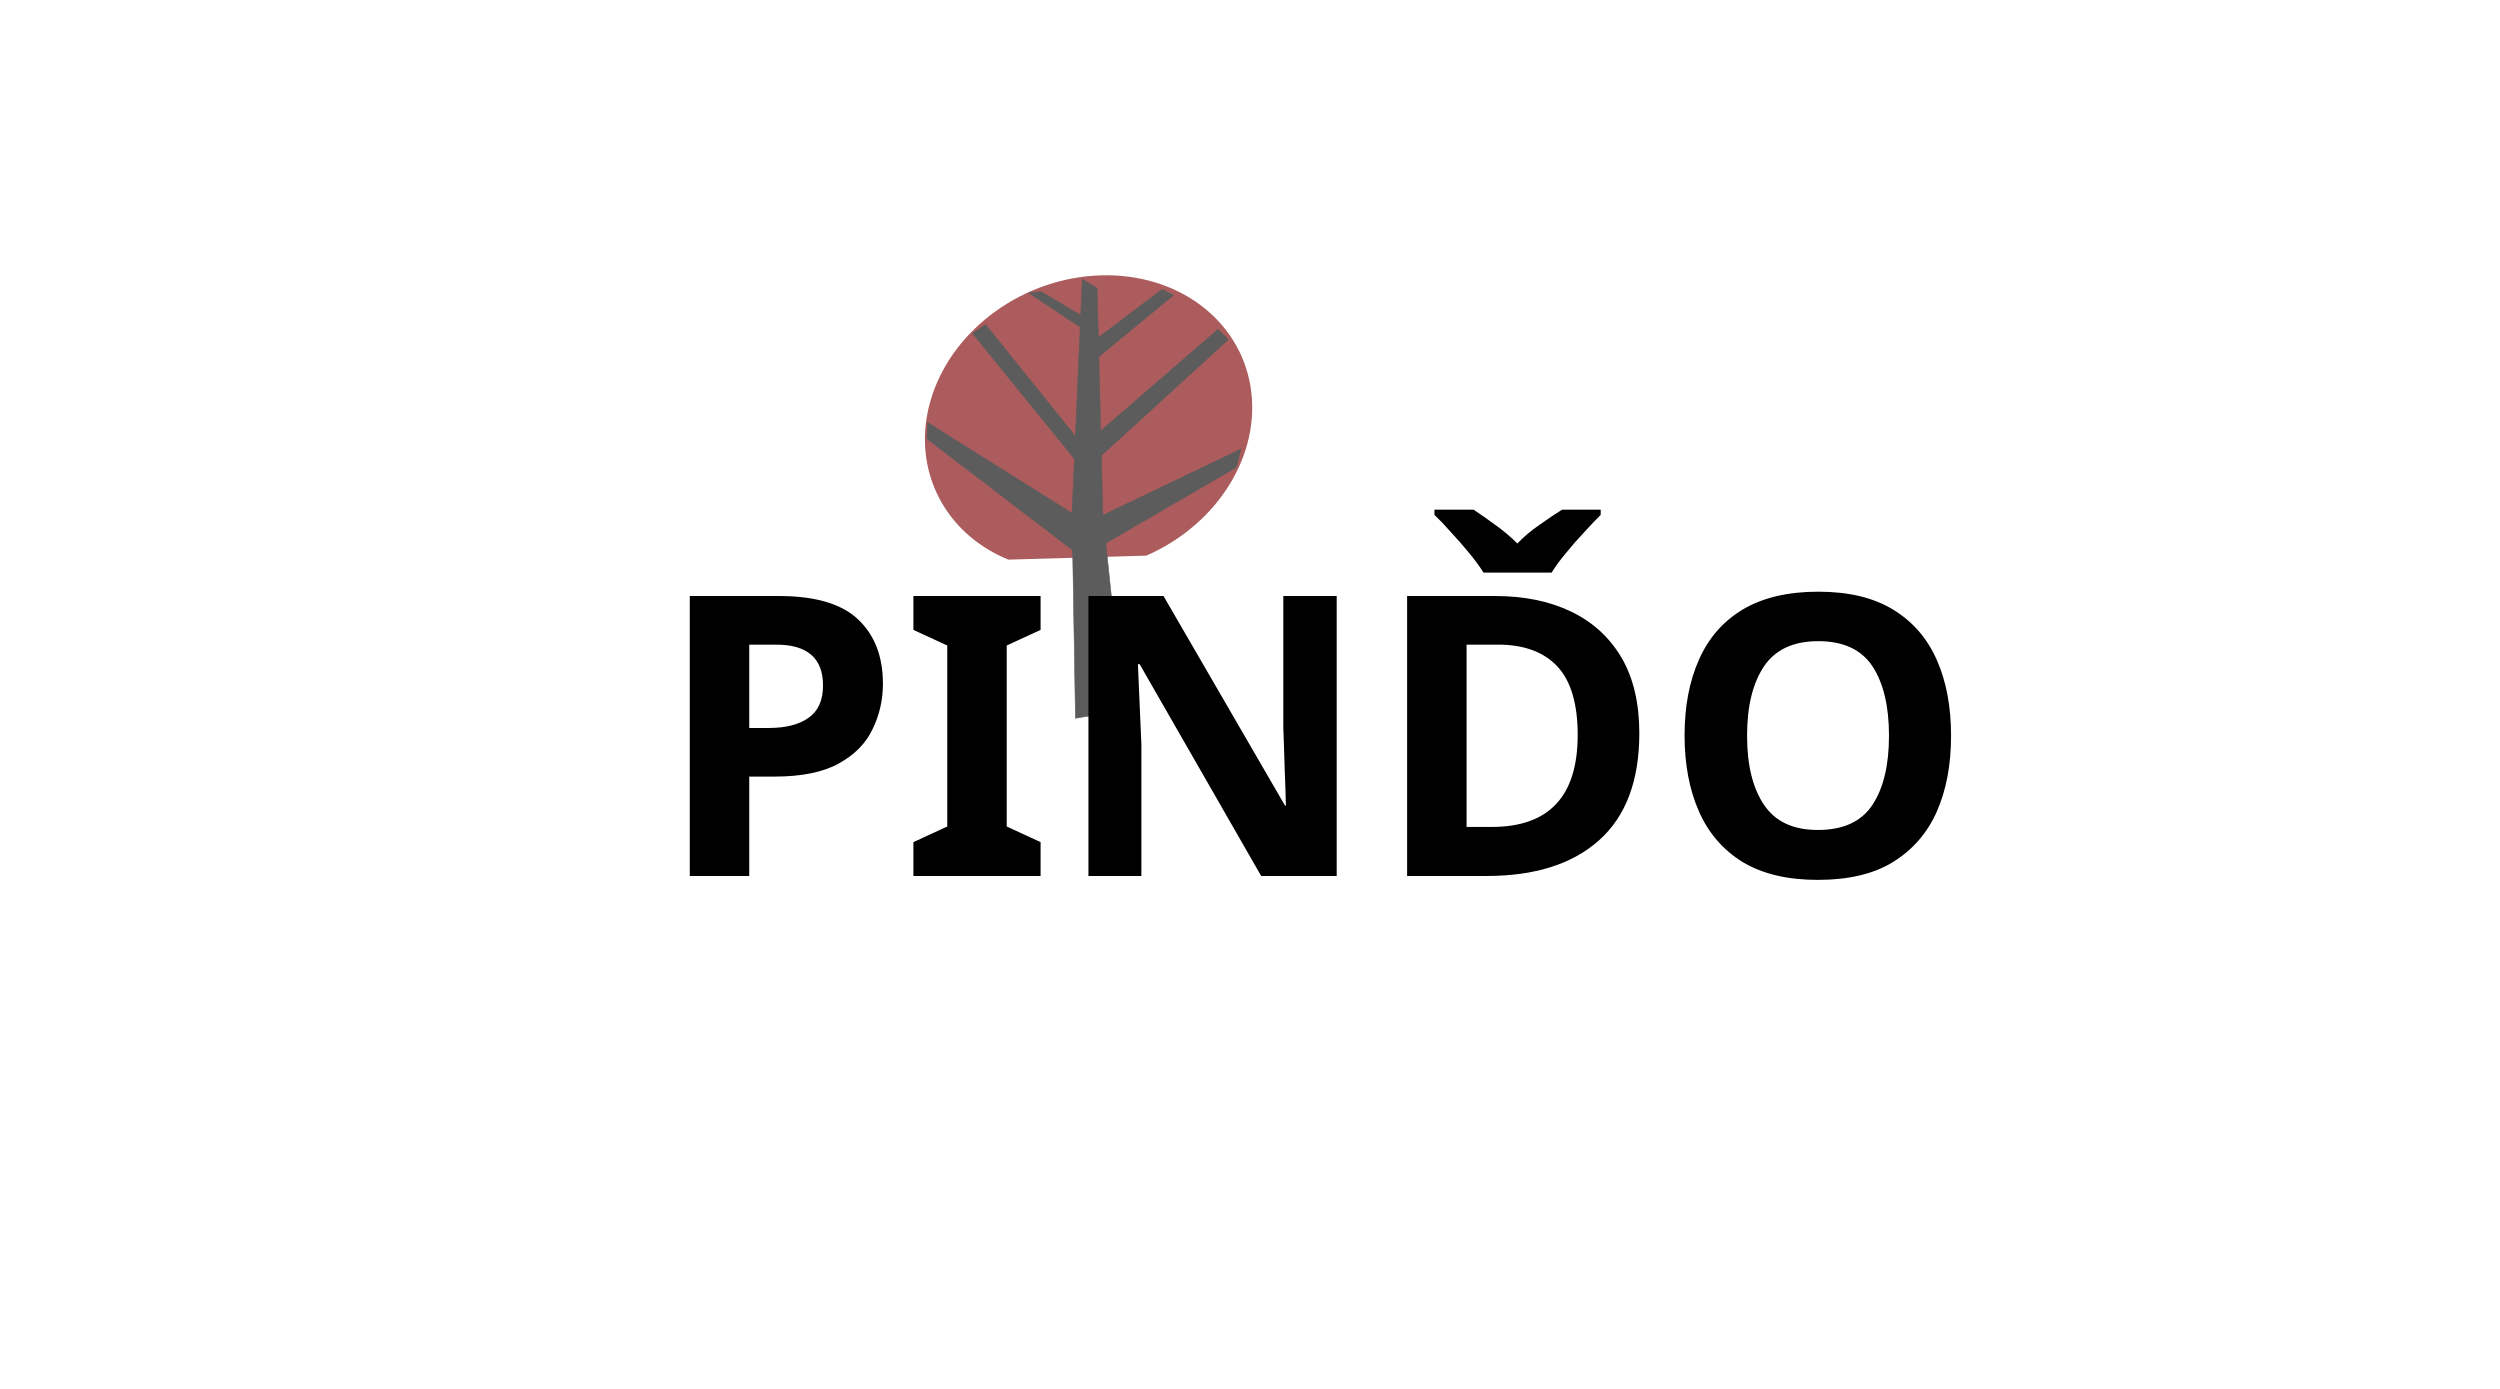
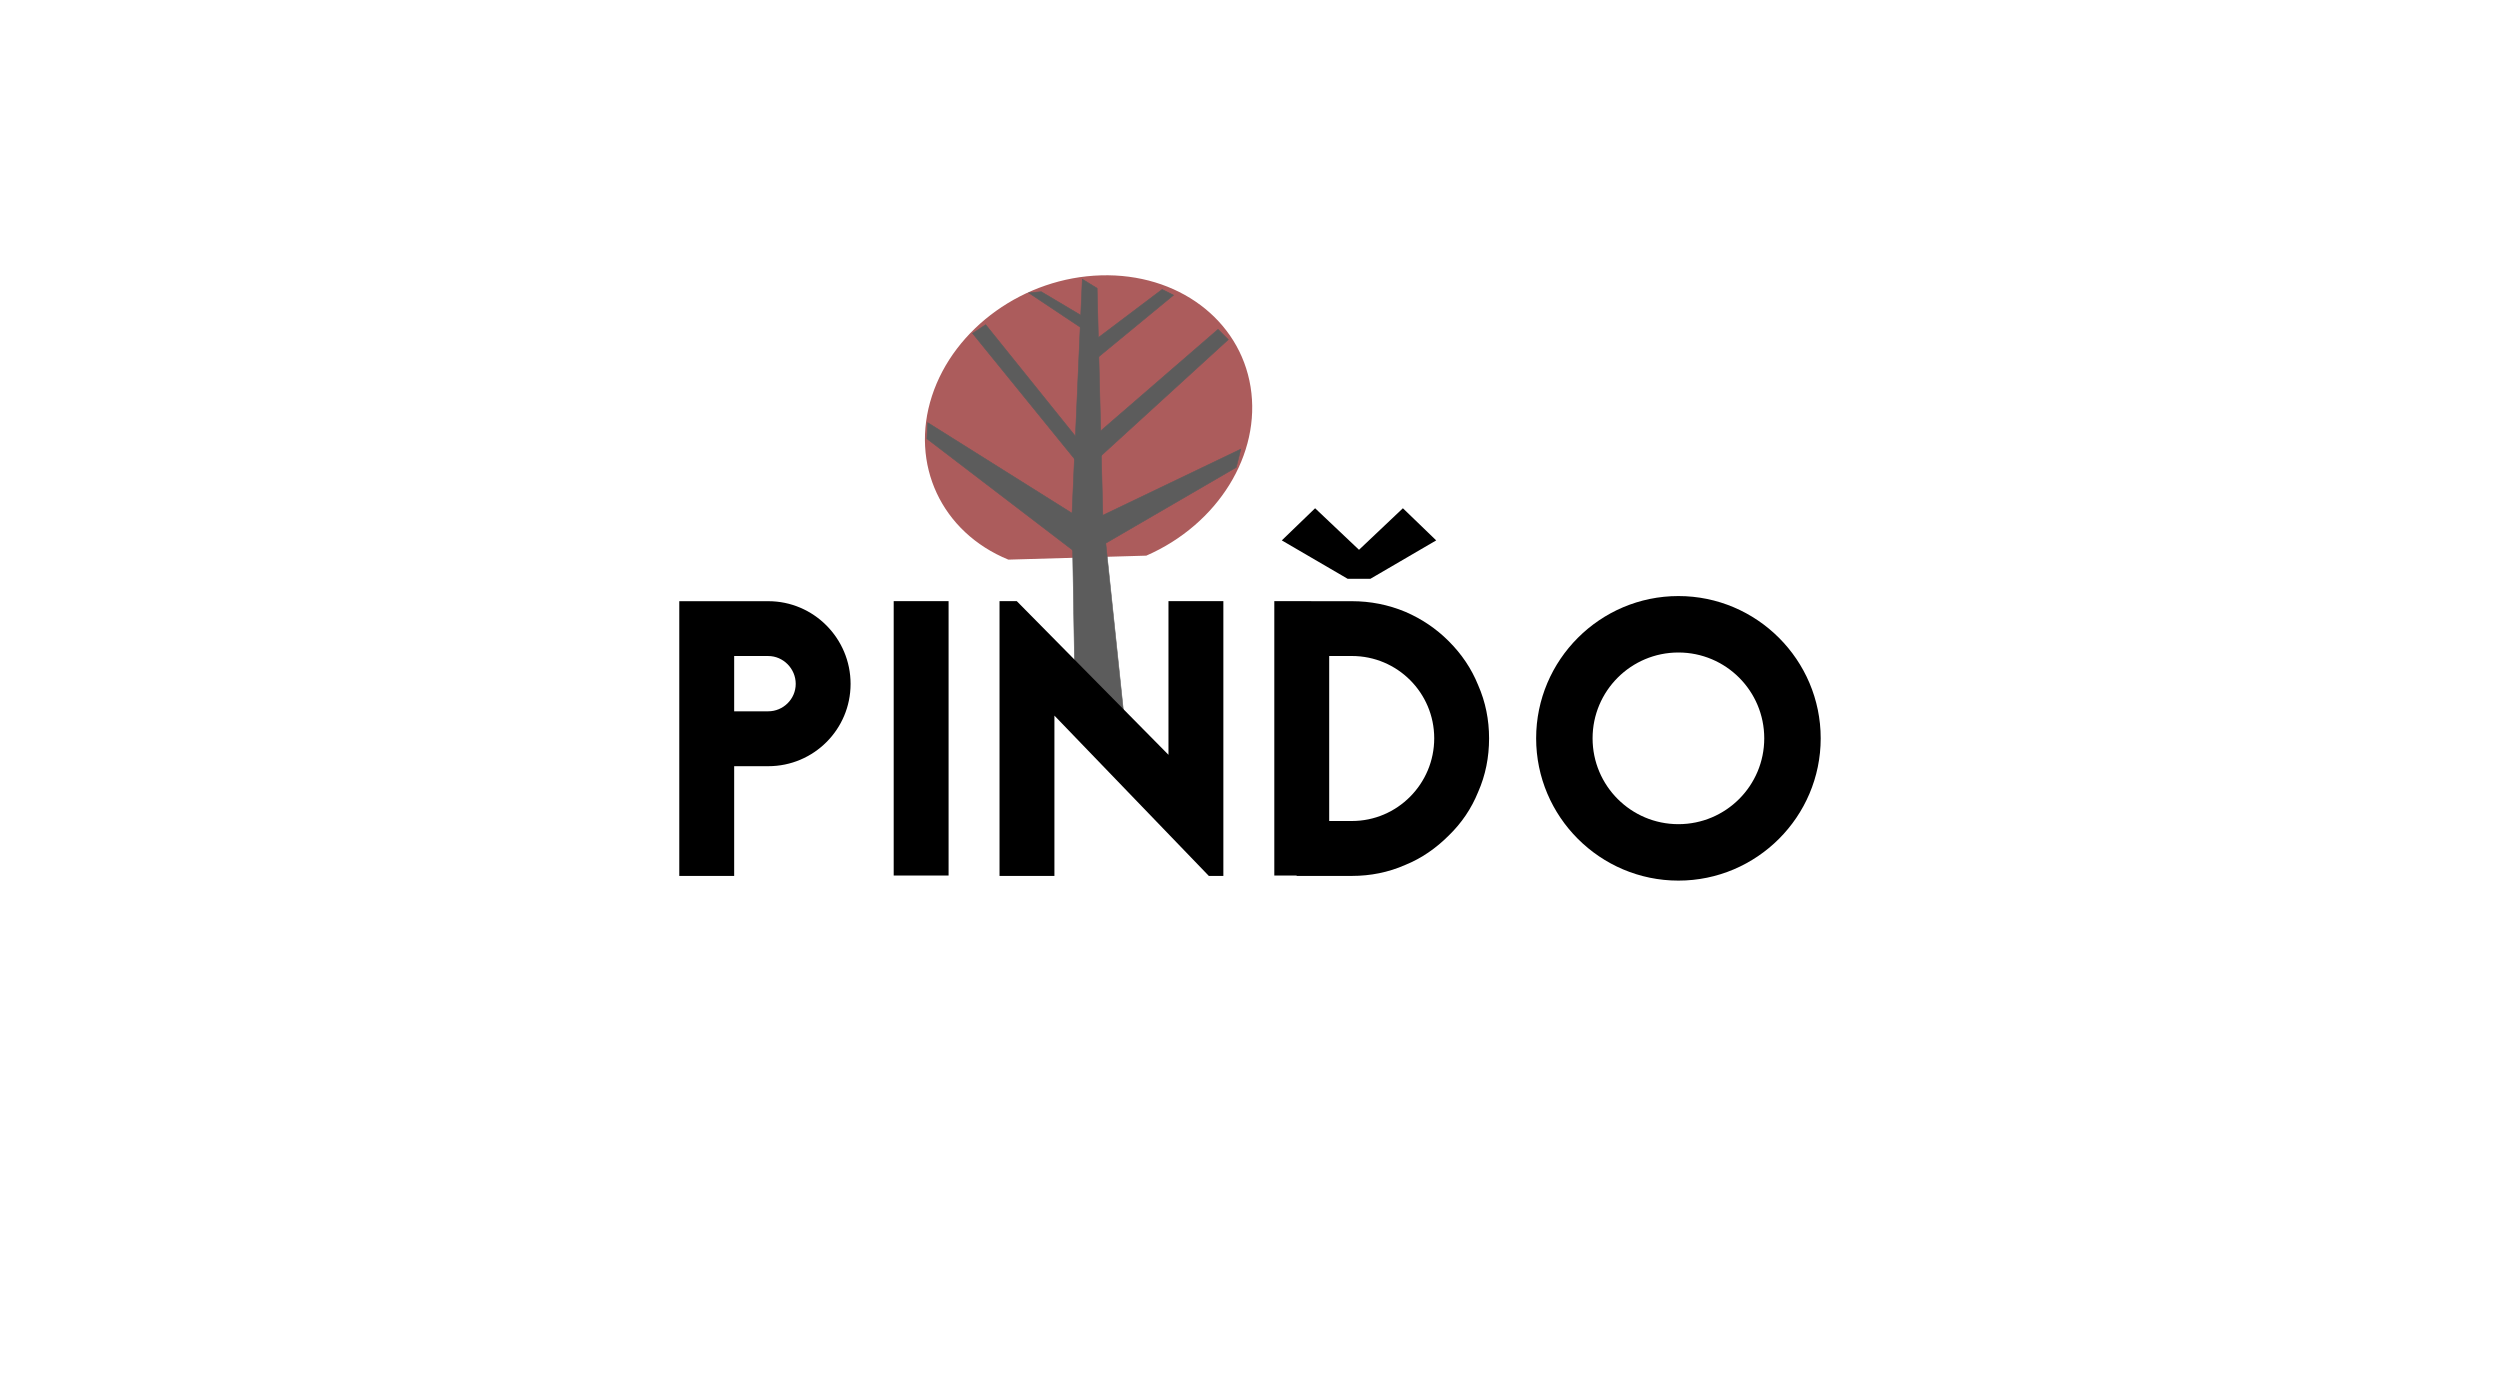
- <svg xmlns="http://www.w3.org/2000/svg" width="90mm" height="50mm" viewBox="0 0 90 50" version="1.1" id="svg4866">
+ <svg xmlns="http://www.w3.org/2000/svg" id="svg4866" version="1.1" viewBox="0 0 90 50" height="50mm" width="90mm">
  <defs id="defs4860" />
  <g id="layer1">
-     <g style="opacity:1" transform="matrix(0.5036231,0,0,0.5036231,20.48554,8.06994)" id="g8950" />
-     <text xml:space="preserve" style="font-style:normal;font-variant:normal;font-weight:bold;font-stretch:normal;font-size:6.161px;line-height:1.25;font-family:sans-serif;-inkscape-font-specification:'sans-serif Bold';letter-spacing:0px;word-spacing:0px;fill:#000000;fill-opacity:1;stroke:none;stroke-width:0.154" x="-33.475" y="27.776" id="text8026-6-3-6">
-       <tspan id="tspan8024-6-5-7" x="-33.475" y="27.776" style="font-style:normal;font-variant:normal;font-weight:normal;font-stretch:normal;font-size:14.787px;font-family:'Jaapokki subtract';-inkscape-font-specification:'Jaapokki subtract';stroke-width:0.154" />
+     <g id="g8950" transform="matrix(0.5036231,0,0,0.5036231,20.48554,8.06994)" style="opacity:1" />
+     <text id="text8026-6-3-6" y="27.776" x="-33.475" style="font-style:normal;font-variant:normal;font-weight:bold;font-stretch:normal;font-size:6.161px;line-height:1.25;font-family:sans-serif;-inkscape-font-specification:'sans-serif Bold';letter-spacing:0px;word-spacing:0px;fill:#000000;fill-opacity:1;stroke:none;stroke-width:0.154" xml:space="preserve">
+       <tspan style="font-style:normal;font-variant:normal;font-weight:normal;font-stretch:normal;font-size:14.787px;font-family:'Jaapokki subtract';-inkscape-font-specification:'Jaapokki subtract';stroke-width:0.154" y="27.776" x="-33.475" id="tspan8024-6-5-7" />
    </text>
-     <text xml:space="preserve" style="font-style:normal;font-variant:normal;font-weight:bold;font-stretch:normal;font-size:16.933px;line-height:1.25;font-family:'Jaapokki subtract';-inkscape-font-specification:'Jaapokki subtract, Bold';font-variant-ligatures:normal;font-variant-caps:normal;font-variant-numeric:normal;font-variant-east-asian:normal;stroke-width:0.265" x="23.565" y="31.533" id="text3052-2-96-1-0-4-3-1">
-       <tspan id="tspan3050-5-02-1-3-0-9-9" x="23.565" y="31.533" style="font-style:normal;font-variant:normal;font-weight:bold;font-stretch:normal;font-size:14.111px;font-family:'Jaapokki subtract';-inkscape-font-specification:'Jaapokki subtract, Bold';font-variant-ligatures:normal;font-variant-caps:normal;font-variant-numeric:normal;font-variant-east-asian:normal;stroke-width:0.265">PINĎO</tspan>
-     </text>
-     <g style="opacity:0.639" id="g1897-3-5" transform="matrix(0.07680772,0,0,0.07680772,3.51385,-2.744594)">
+     <g style="font-style:normal;font-variant:normal;font-weight:bold;font-stretch:normal;font-size:16.933px;line-height:1.25;font-family:'Jaapokki subtract';-inkscape-font-specification:'Jaapokki subtract, Bold';font-variant-ligatures:normal;font-variant-caps:normal;font-variant-numeric:normal;font-variant-east-asian:normal;stroke-width:0.265" id="text3052-2-96-1-0-4-3-1" aria-label="PINĎO">
+       <path id="path26235" style="font-style:normal;font-variant:normal;font-weight:bold;font-stretch:normal;font-size:14.111px;font-family:'Jaapokki subtract';-inkscape-font-specification:'Jaapokki subtract, Bold';font-variant-ligatures:normal;font-variant-caps:normal;font-variant-numeric:normal;font-variant-east-asian:normal;stroke-width:0.265" d="m 24.454,21.642 v 9.892 h 1.976 v -3.951 h 1.228 c 1.637,0 2.963,-1.326 2.963,-2.963 0,-1.637 -1.326,-2.977 -2.963,-2.977 z m 1.976,3.965 v -1.99 h 1.228 c 0.536,0 0.988,0.452 0.988,1.002 0,0.55 -0.452,0.988 -0.988,0.988 z" />
+       <path id="path26237" style="font-style:normal;font-variant:normal;font-weight:bold;font-stretch:normal;font-size:14.111px;font-family:'Jaapokki subtract';-inkscape-font-specification:'Jaapokki subtract, Bold';font-variant-ligatures:normal;font-variant-caps:normal;font-variant-numeric:normal;font-variant-east-asian:normal;stroke-width:0.265" d="m 32.173,31.519 v -9.878 h 1.976 v 9.878 z" />
+       <path id="path26239" style="font-style:normal;font-variant:normal;font-weight:bold;font-stretch:normal;font-size:14.111px;font-family:'Jaapokki subtract';-inkscape-font-specification:'Jaapokki subtract, Bold';font-variant-ligatures:normal;font-variant-caps:normal;font-variant-numeric:normal;font-variant-east-asian:normal;stroke-width:0.265" d="M 43.518,31.533 37.959,25.762 v 5.771 h -1.976 v -9.892 h 0.621 l 5.461,5.532 v -5.532 h 1.976 v 9.892 z" />
+       <path id="path26241" style="font-style:normal;font-variant:normal;font-weight:bold;font-stretch:normal;font-size:14.111px;font-family:'Jaapokki subtract';-inkscape-font-specification:'Jaapokki subtract, Bold';font-variant-ligatures:normal;font-variant-caps:normal;font-variant-numeric:normal;font-variant-east-asian:normal;stroke-width:0.265" d="m 51.703,19.454 -1.199,-1.157 -1.58,1.496 -1.58,-1.496 -1.199,1.157 2.371,1.383 h 0.818 z m -5.828,2.187 v 9.878 h 0.804 v 0.014 h 1.99 c 0.663,0 1.312,-0.127 1.919,-0.395 0.593,-0.24 1.115,-0.607 1.566,-1.058 0.466,-0.452 0.818,-0.974 1.058,-1.566 0.268,-0.607 0.395,-1.256 0.395,-1.933 0,-0.663 -0.127,-1.312 -0.395,-1.919 -0.24,-0.593 -0.593,-1.115 -1.058,-1.58 -0.452,-0.452 -0.974,-0.804 -1.566,-1.058 -0.607,-0.254 -1.256,-0.381 -1.919,-0.381 z m 1.976,7.916 v -5.941 h 0.818 c 1.637,0 2.963,1.326 2.963,2.963 0,1.637 -1.326,2.977 -2.963,2.977 z" />
+       <path id="path26243" style="font-style:normal;font-variant:normal;font-weight:bold;font-stretch:normal;font-size:14.111px;font-family:'Jaapokki subtract';-inkscape-font-specification:'Jaapokki subtract, Bold';font-variant-ligatures:normal;font-variant-caps:normal;font-variant-numeric:normal;font-variant-east-asian:normal;stroke-width:0.265" d="m 60.423,21.458 c -2.822,0 -5.122,2.3 -5.122,5.122 0,2.822 2.3,5.122 5.122,5.122 2.822,0 5.122,-2.3 5.122,-5.122 0,-2.822 -2.3,-5.122 -5.122,-5.122 z m 0,2.032 c 1.707,0 3.09,1.383 3.09,3.09 0,1.707 -1.383,3.09 -3.09,3.09 -1.707,0 -3.09,-1.383 -3.09,-3.09 0,-1.707 1.383,-3.09 3.09,-3.09 z" />
+     </g>
+     <g transform="matrix(0.07680772,0,0,0.07680772,3.51385,-2.744594)" id="g1897-3-5" style="opacity:0.639">
      <g id="g1946-4">
-         <path transform="rotate(66.41204)" d="m 443.956,-271.958 a 67.619,78.31 0 0 1 -84.629,2.139 67.619,78.31 0 0 1 -20.12,-95.223 67.619,78.31 0 0 1 75.919,-43.358 67.619,78.31 0 0 1 52.984,76.454" id="path1684-0-8-1-7" style="opacity:1;fill:#7d0000;fill-opacity:1;stroke-width:0.265" />
-         <path id="path1678-2-9-9-4" d="m 461.531,166.579 6.949,4.276 2.673,106.373 9.622,91.406 -22.451,3.742 -1.604,-96.217 z" style="fill:#000000;fill-opacity:1;stroke:#000000;stroke-width:0.265px;stroke-linecap:butt;stroke-linejoin:miter;stroke-opacity:1" />
-         <path id="path1686-3-7-4-43" d="m 468.48,194.375 30.469,-22.985 5.345,2.673 -36.349,29.934 z" style="fill:#000000;fill-opacity:1;stroke:#000000;stroke-width:0.265px;stroke-linecap:butt;stroke-linejoin:miter;stroke-opacity:1" />
-         <path id="path1688-7-3-7-07" d="m 469.549,238.207 55.592,-48.109 4.811,4.811 -61.472,56.127 z" style="fill:#000000;fill-opacity:1;stroke:#000000;stroke-width:0.265px;stroke-linecap:butt;stroke-linejoin:miter;stroke-opacity:1" />
-         <path id="path1690-5-6-8-8" d="m 471.152,277.228 64.679,-31.003 -2.138,8.553 -62.541,36.349 z" style="fill:#000000;fill-opacity:1;stroke:#000000;stroke-width:0.265px;stroke-linecap:butt;stroke-linejoin:miter;stroke-opacity:1" />
-         <path id="path1692-9-1-4-6" d="m 462.065,184.219 -19.778,-11.76 -5.88,0.535 32.072,21.382 z" style="fill:#000000;fill-opacity:1;stroke:#000000;stroke-width:0.265px;stroke-linecap:butt;stroke-linejoin:miter;stroke-opacity:1" />
-         <path id="path1694-2-2-5-8" d="m 459.317,241.465 -43.074,-53.543 -6.153,4.059 51.014,62.821 z" style="fill:#000000;fill-opacity:1;stroke:#000000;stroke-width:0.274px;stroke-linecap:butt;stroke-linejoin:miter;stroke-opacity:1" />
-         <path id="path1696-2-9-0-8" d="m 458.629,277.478 -69.548,-43.656 -0.378,7.56 69.737,53.295 z" style="fill:#000000;fill-opacity:1;stroke:#000000;stroke-width:0.265px;stroke-linecap:butt;stroke-linejoin:miter;stroke-opacity:1" />
+         <path style="opacity:1;fill:#7d0000;fill-opacity:1;stroke-width:0.265" id="path1684-0-8-1-7" d="m 443.956,-271.958 a 67.619,78.31 0 0 1 -84.629,2.139 67.619,78.31 0 0 1 -20.12,-95.223 67.619,78.31 0 0 1 75.919,-43.358 67.619,78.31 0 0 1 52.984,76.454" transform="rotate(66.41204)" />
+         <path style="fill:#000000;fill-opacity:1;stroke:#000000;stroke-width:0.265px;stroke-linecap:butt;stroke-linejoin:miter;stroke-opacity:1" d="m 461.531,166.579 6.949,4.276 2.673,106.373 9.622,91.406 -22.451,3.742 -1.604,-96.217 z" id="path1678-2-9-9-4" />
+         <path style="fill:#000000;fill-opacity:1;stroke:#000000;stroke-width:0.265px;stroke-linecap:butt;stroke-linejoin:miter;stroke-opacity:1" d="m 468.48,194.375 30.469,-22.985 5.345,2.673 -36.349,29.934 z" id="path1686-3-7-4-43" />
+         <path style="fill:#000000;fill-opacity:1;stroke:#000000;stroke-width:0.265px;stroke-linecap:butt;stroke-linejoin:miter;stroke-opacity:1" d="m 469.549,238.207 55.592,-48.109 4.811,4.811 -61.472,56.127 z" id="path1688-7-3-7-07" />
+         <path style="fill:#000000;fill-opacity:1;stroke:#000000;stroke-width:0.265px;stroke-linecap:butt;stroke-linejoin:miter;stroke-opacity:1" d="m 471.152,277.228 64.679,-31.003 -2.138,8.553 -62.541,36.349 z" id="path1690-5-6-8-8" />
+         <path style="fill:#000000;fill-opacity:1;stroke:#000000;stroke-width:0.265px;stroke-linecap:butt;stroke-linejoin:miter;stroke-opacity:1" d="m 462.065,184.219 -19.778,-11.76 -5.88,0.535 32.072,21.382 z" id="path1692-9-1-4-6" />
+         <path style="fill:#000000;fill-opacity:1;stroke:#000000;stroke-width:0.274px;stroke-linecap:butt;stroke-linejoin:miter;stroke-opacity:1" d="m 459.317,241.465 -43.074,-53.543 -6.153,4.059 51.014,62.821 z" id="path1694-2-2-5-8" />
+         <path style="fill:#000000;fill-opacity:1;stroke:#000000;stroke-width:0.265px;stroke-linecap:butt;stroke-linejoin:miter;stroke-opacity:1" d="m 458.629,277.478 -69.548,-43.656 -0.378,7.56 69.737,53.295 z" id="path1696-2-9-0-8" />
      </g>
    </g>
  </g>
</svg>
